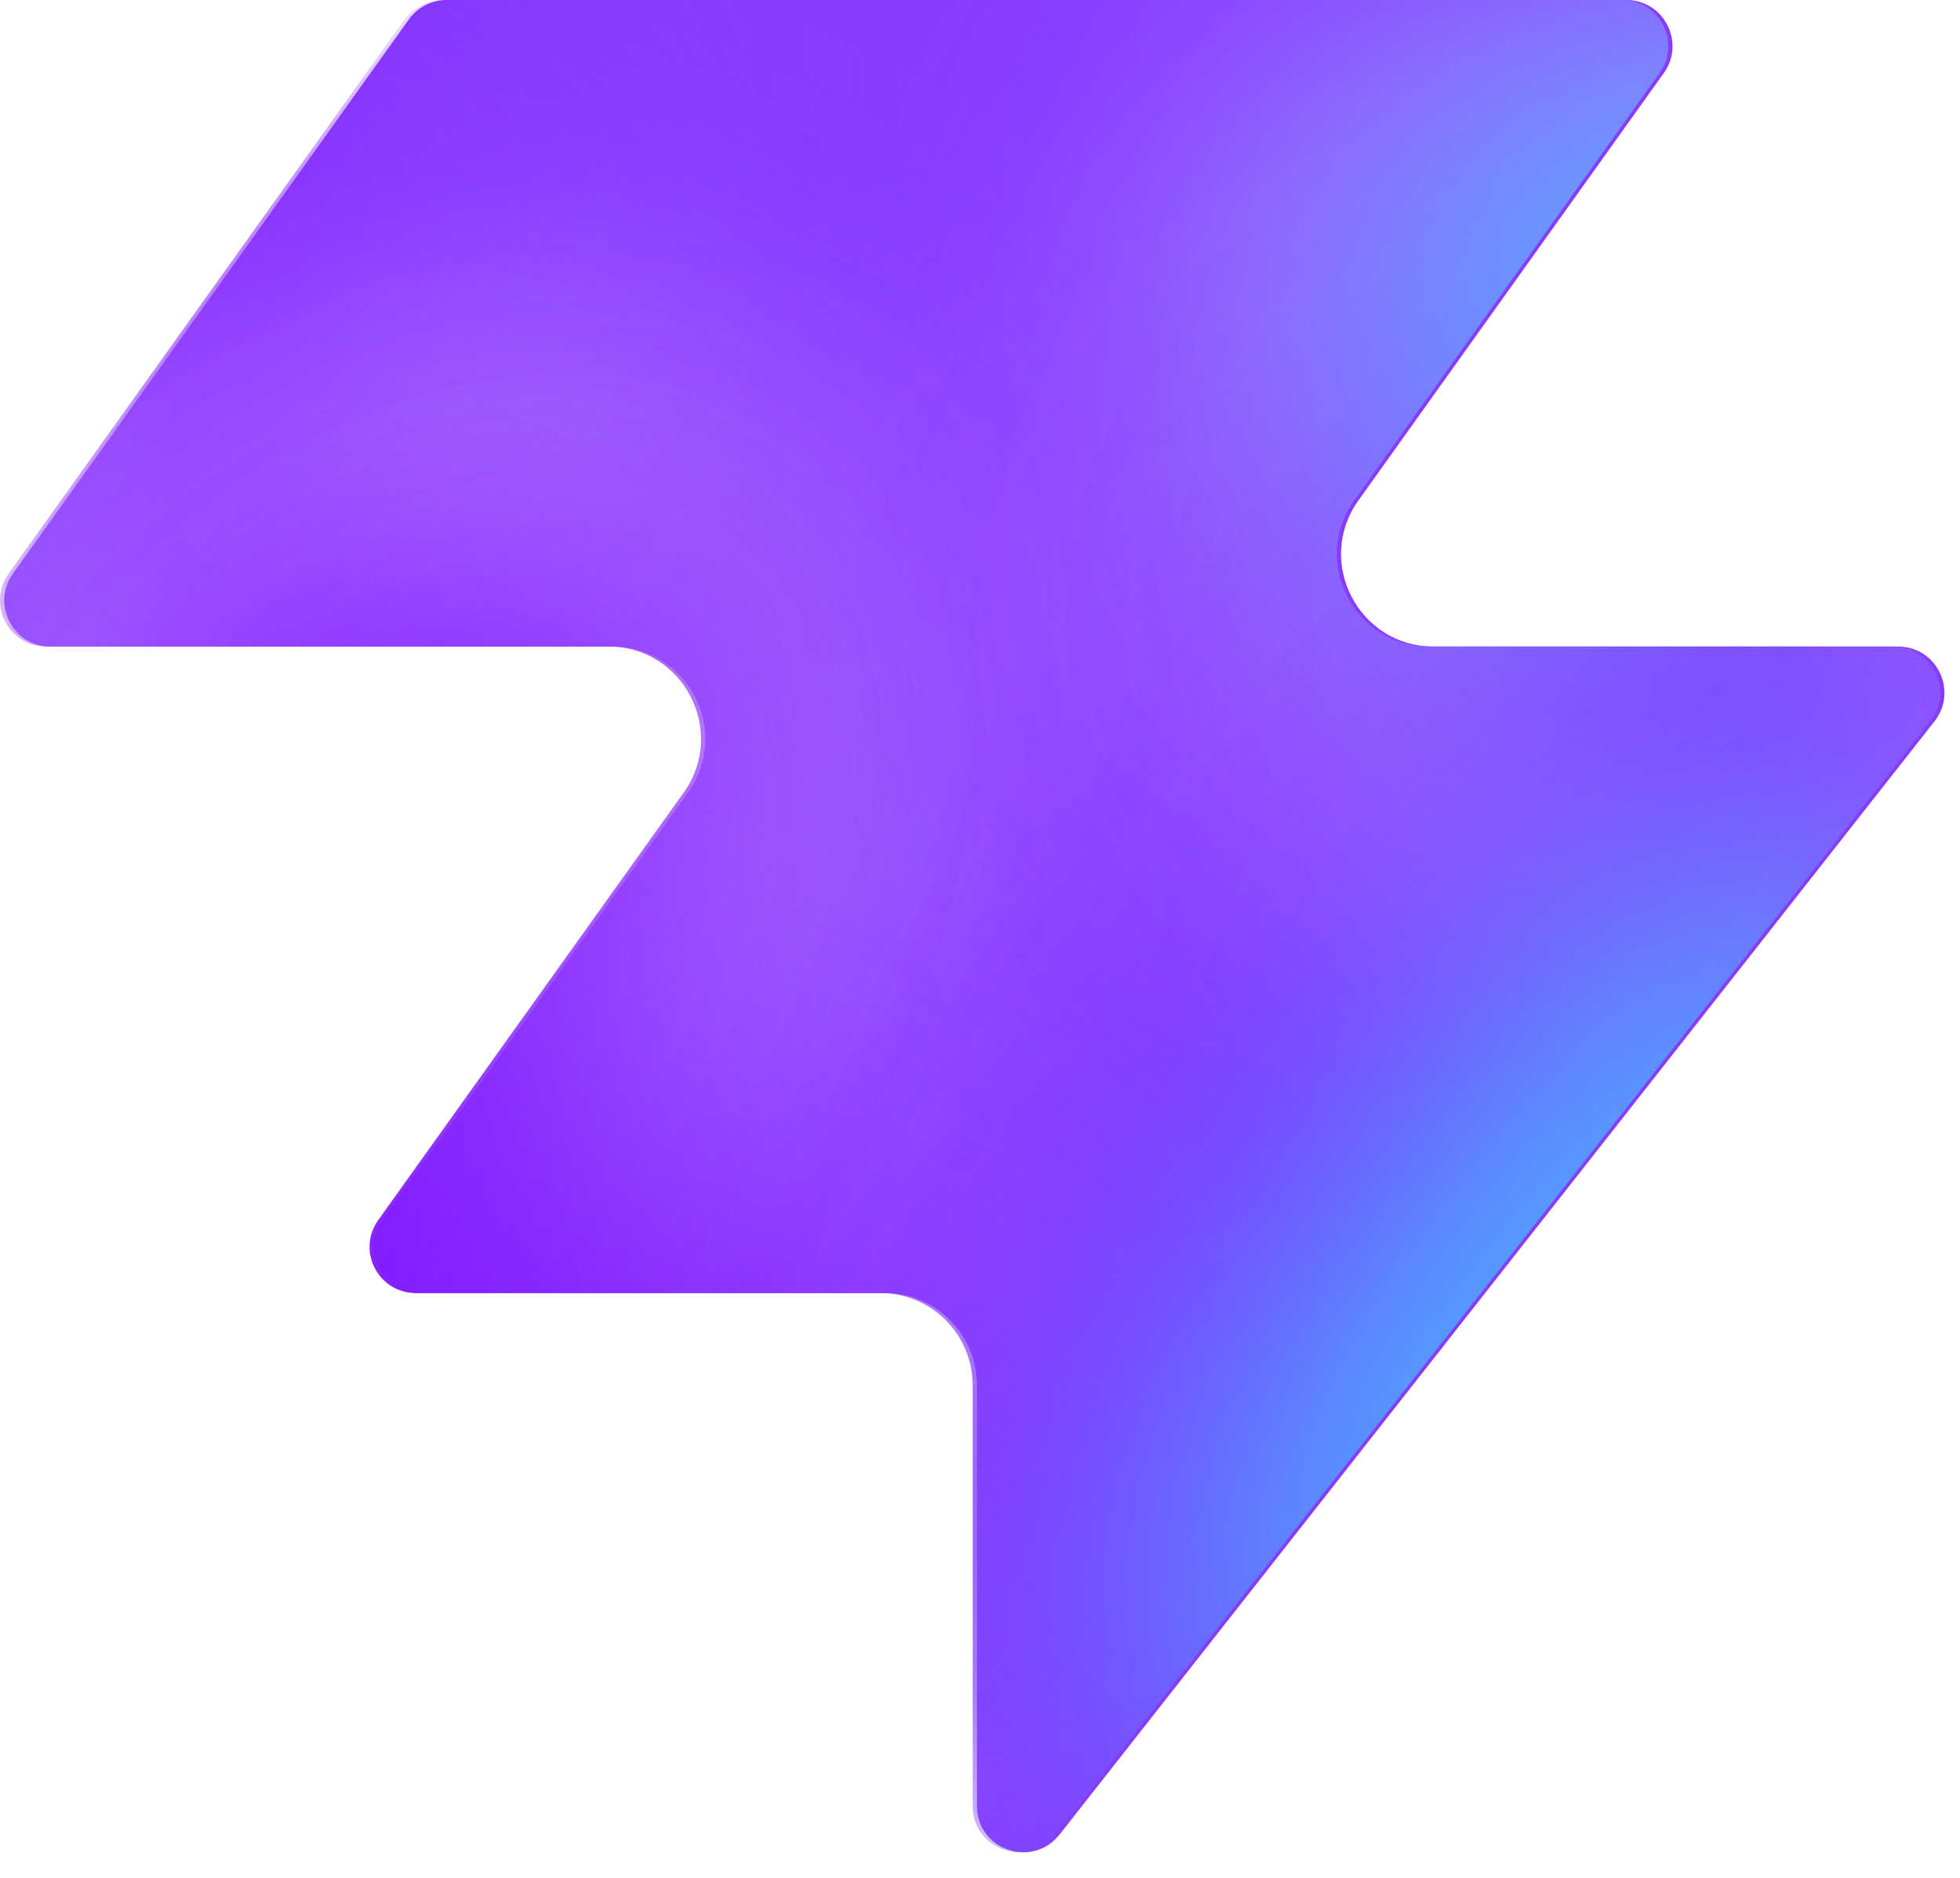
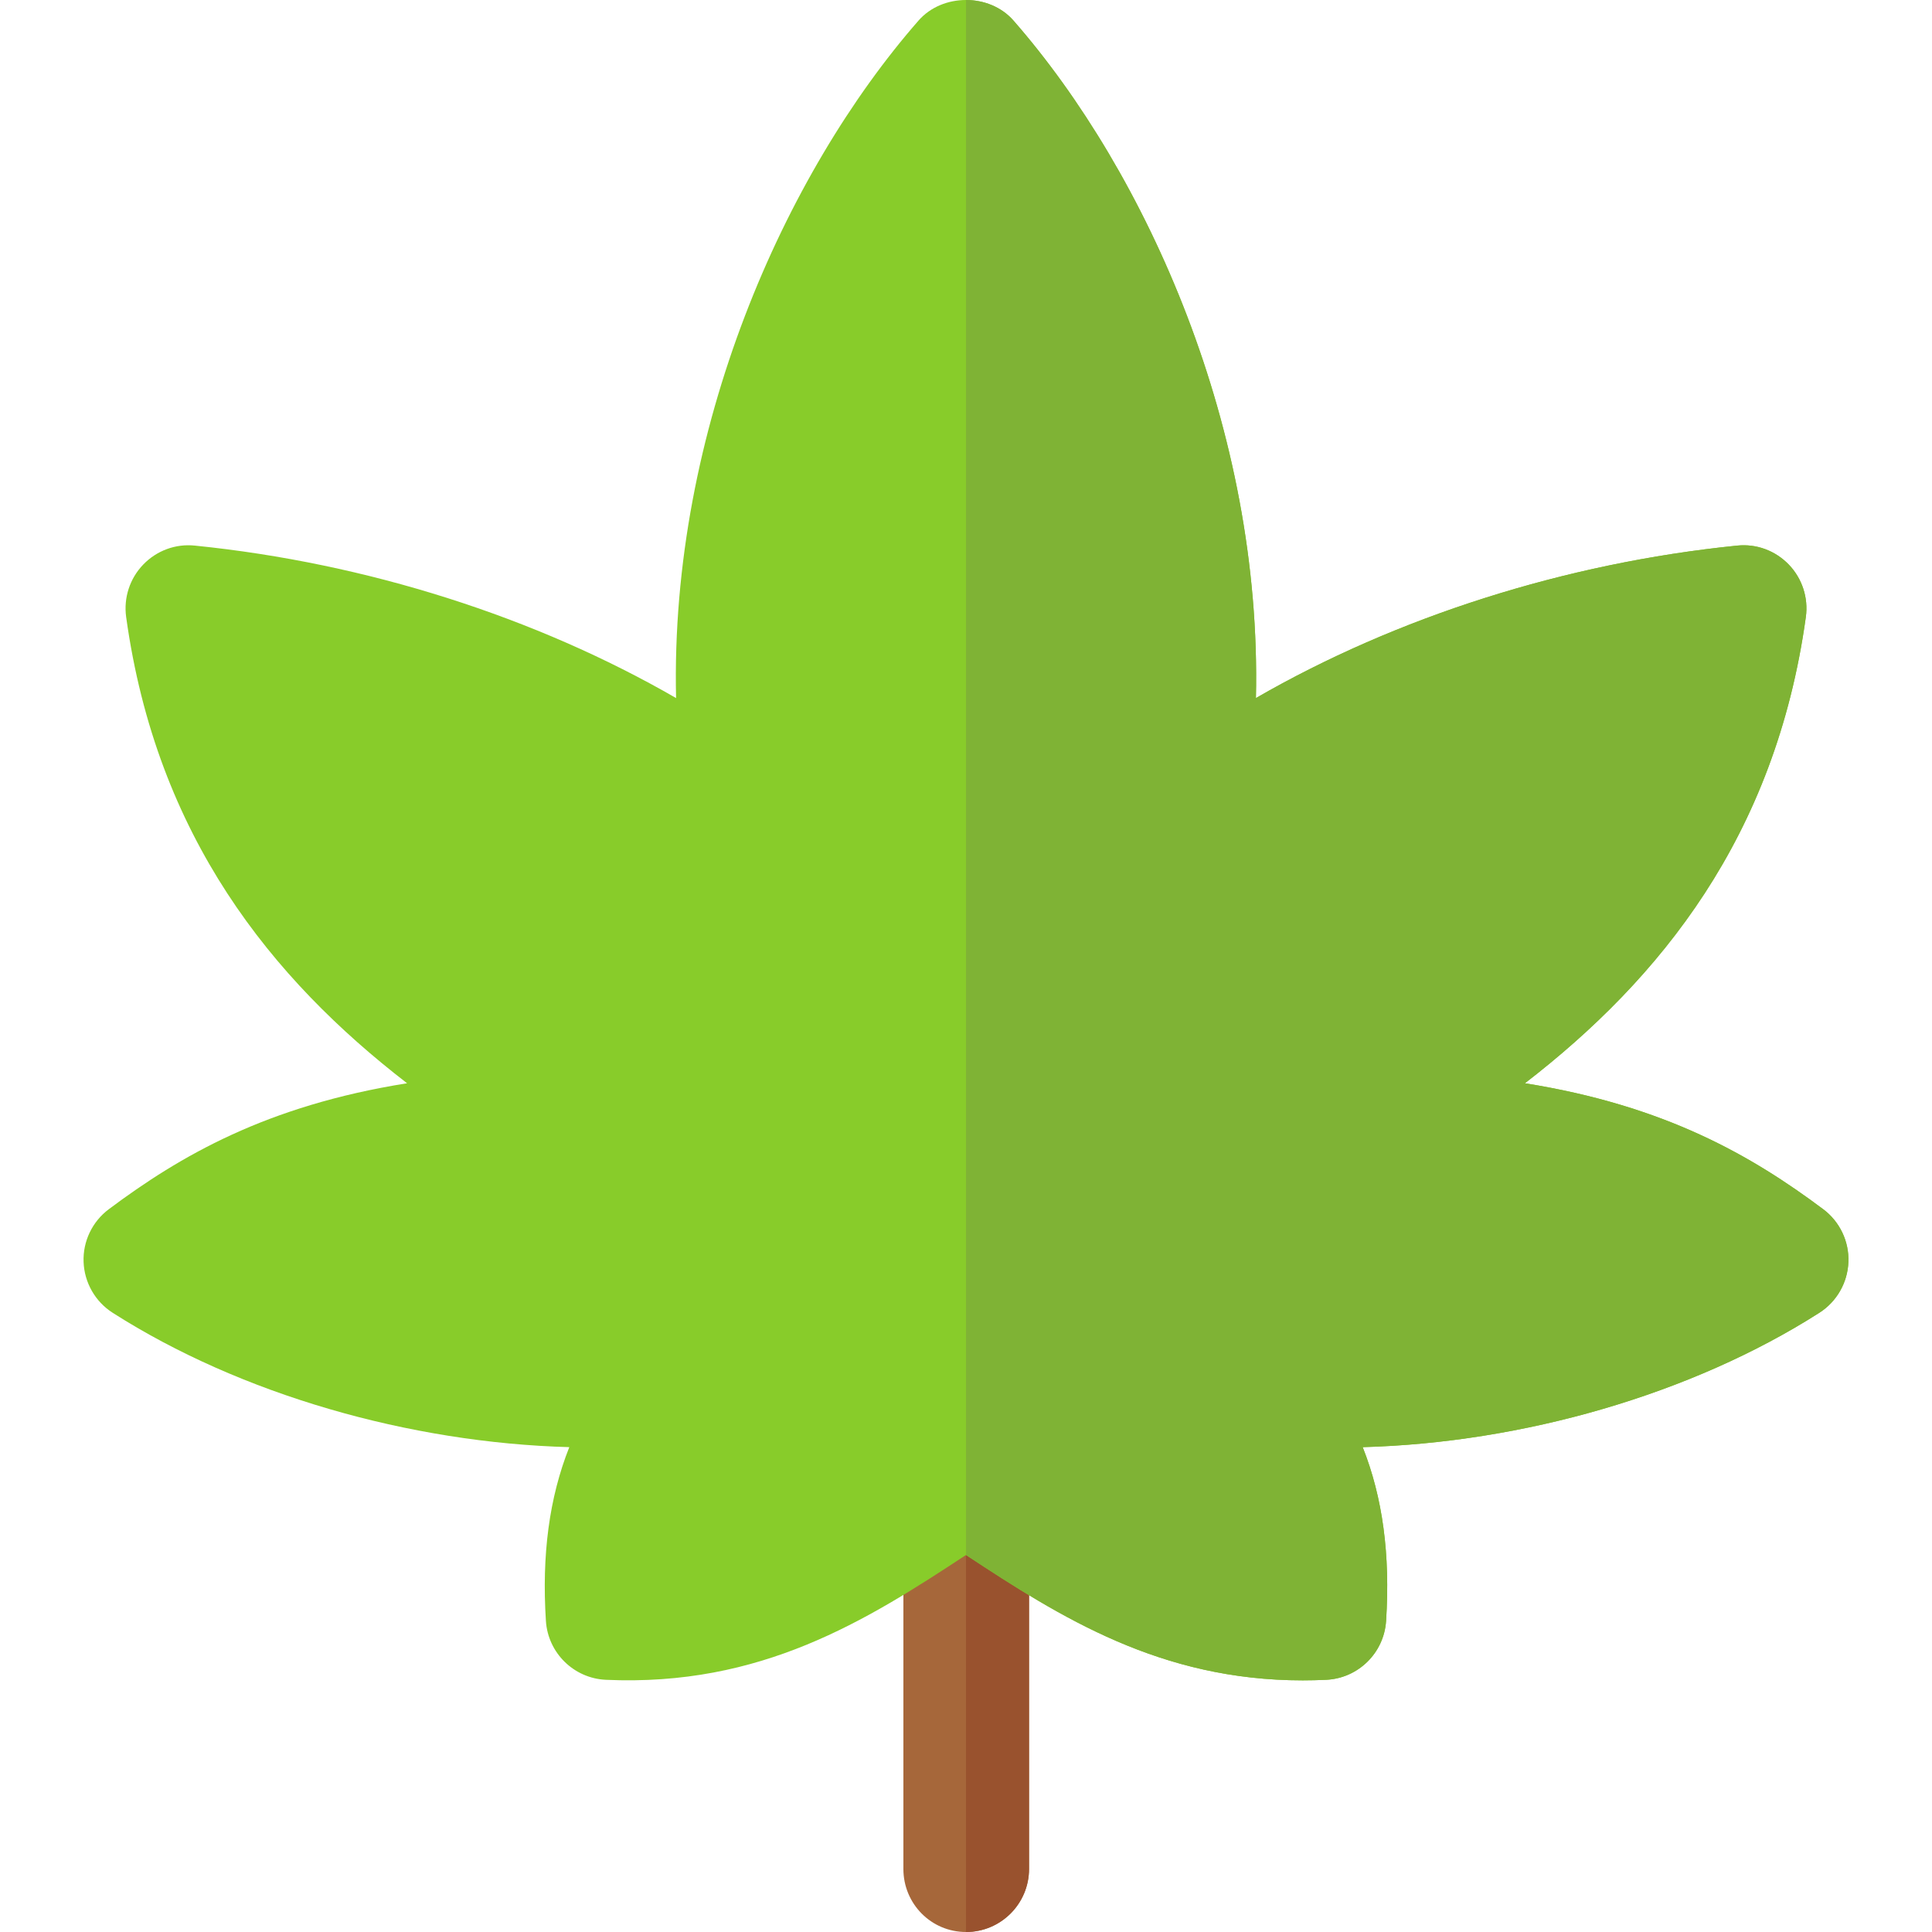
- <svg xmlns="http://www.w3.org/2000/svg" width="48" height="46" fill="none" viewBox="0 0 48 46">
-   <path fill="#863bff" d="M25.946 44.938c-.664.845-2.021.375-2.021-.698V33.937a2.26 2.26 0 0 0-2.262-2.262H10.287c-.92 0-1.456-1.04-.92-1.788l7.48-10.471c1.07-1.497 0-3.578-1.842-3.578H1.237c-.92 0-1.456-1.04-.92-1.788L10.013.474c.214-.297.556-.474.92-.474h28.894c.92 0 1.456 1.04.92 1.788l-7.48 10.471c-1.07 1.498 0 3.579 1.842 3.579h11.377c.943 0 1.473 1.088.89 1.83L25.947 44.94z" style="fill:#863bff;fill:color(display-p3 .525 .23 1);fill-opacity:1" />
-   <mask id="a" width="48" height="46" x="0" y="0" maskUnits="userSpaceOnUse" style="mask-type:alpha">
-     <path fill="#000" d="M25.842 44.938c-.664.844-2.021.375-2.021-.698V33.937a2.26 2.26 0 0 0-2.262-2.262H10.183c-.92 0-1.456-1.04-.92-1.788l7.48-10.471c1.07-1.498 0-3.579-1.842-3.579H1.133c-.92 0-1.456-1.04-.92-1.787L9.91.473c.214-.297.556-.474.92-.474h28.894c.92 0 1.456 1.04.92 1.788l-7.48 10.471c-1.07 1.498 0 3.578 1.842 3.578h11.377c.943 0 1.473 1.088.89 1.832L25.843 44.94z" style="fill:#000;fill-opacity:1" />
-   </mask>
-   <g mask="url(#a)">
-     <g filter="url(#b)">
-       <ellipse cx="5.508" cy="14.704" fill="#ede6ff" rx="5.508" ry="14.704" style="fill:#ede6ff;fill:color(display-p3 .927 .903 1);fill-opacity:1" transform="matrix(.00324 1 1 -.00324 -4.47 31.516)" />
+ <svg xmlns="http://www.w3.org/2000/svg" height="64px" width="64px" version="1.1" id="Layer_1" viewBox="0 0 512.003 512.003" xml:space="preserve" fill="#000000">
+   <g id="SVGRepo_bgCarrier" stroke-width="0">
    </g>
-     <g filter="url(#c)">
-       <ellipse cx="10.399" cy="29.851" fill="#ede6ff" rx="10.399" ry="29.851" style="fill:#ede6ff;fill:color(display-p3 .927 .903 1);fill-opacity:1" transform="matrix(.00324 1 1 -.00324 -39.328 7.883)" />
+   <g id="SVGRepo_tracerCarrier" stroke-linecap="round" stroke-linejoin="round">
    </g>
-     <g filter="url(#d)">
-       <ellipse cx="5.508" cy="30.487" fill="#7e14ff" rx="5.508" ry="30.487" style="fill:#7e14ff;fill:color(display-p3 .492 .077 1);fill-opacity:1" transform="rotate(89.814 -25.913 -14.639)scale(1 -1)" />
-     </g>
-     <g filter="url(#e)">
-       <ellipse cx="5.508" cy="30.599" fill="#7e14ff" rx="5.508" ry="30.599" style="fill:#7e14ff;fill:color(display-p3 .492 .077 1);fill-opacity:1" transform="rotate(89.814 -32.644 -3.334)scale(1 -1)" />
-     </g>
-     <g filter="url(#f)">
-       <ellipse cx="5.508" cy="30.599" fill="#7e14ff" rx="5.508" ry="30.599" style="fill:#7e14ff;fill:color(display-p3 .492 .077 1);fill-opacity:1" transform="matrix(.00324 1 1 -.00324 -34.34 30.47)" />
-     </g>
-     <g filter="url(#g)">
-       <ellipse cx="14.072" cy="22.078" fill="#ede6ff" rx="14.072" ry="22.078" style="fill:#ede6ff;fill:color(display-p3 .927 .903 1);fill-opacity:1" transform="rotate(93.35 24.506 48.493)scale(-1 1)" />
-     </g>
-     <g filter="url(#h)">
-       <ellipse cx="3.47" cy="21.501" fill="#7e14ff" rx="3.47" ry="21.501" style="fill:#7e14ff;fill:color(display-p3 .492 .077 1);fill-opacity:1" transform="rotate(89.009 28.708 47.59)scale(-1 1)" />
-     </g>
-     <g filter="url(#i)">
-       <ellipse cx="3.47" cy="21.501" fill="#7e14ff" rx="3.47" ry="21.501" style="fill:#7e14ff;fill:color(display-p3 .492 .077 1);fill-opacity:1" transform="rotate(89.009 28.708 47.59)scale(-1 1)" />
-     </g>
-     <g filter="url(#j)">
-       <ellipse cx=".387" cy="8.972" fill="#7e14ff" rx="4.407" ry="29.108" style="fill:#7e14ff;fill:color(display-p3 .492 .077 1);fill-opacity:1" transform="rotate(39.51 .387 8.972)" />
-     </g>
-     <g filter="url(#k)">
-       <ellipse cx="47.523" cy="-6.092" fill="#7e14ff" rx="4.407" ry="29.108" style="fill:#7e14ff;fill:color(display-p3 .492 .077 1);fill-opacity:1" transform="rotate(37.892 47.523 -6.092)" />
-     </g>
-     <g filter="url(#l)">
-       <ellipse cx="41.412" cy="6.333" fill="#47bfff" rx="5.971" ry="9.665" style="fill:#47bfff;fill:color(display-p3 .28 .748 1);fill-opacity:1" transform="rotate(37.892 41.412 6.333)" />
-     </g>
-     <g filter="url(#m)">
-       <ellipse cx="-1.879" cy="38.332" fill="#7e14ff" rx="4.407" ry="29.108" style="fill:#7e14ff;fill:color(display-p3 .492 .077 1);fill-opacity:1" transform="rotate(37.892 -1.88 38.332)" />
-     </g>
-     <g filter="url(#n)">
-       <ellipse cx="-1.879" cy="38.332" fill="#7e14ff" rx="4.407" ry="29.108" style="fill:#7e14ff;fill:color(display-p3 .492 .077 1);fill-opacity:1" transform="rotate(37.892 -1.88 38.332)" />
-     </g>
-     <g filter="url(#o)">
-       <ellipse cx="35.651" cy="29.907" fill="#7e14ff" rx="4.407" ry="29.108" style="fill:#7e14ff;fill:color(display-p3 .492 .077 1);fill-opacity:1" transform="rotate(37.892 35.651 29.907)" />
-     </g>
-     <g filter="url(#p)">
-       <ellipse cx="38.418" cy="32.4" fill="#47bfff" rx="5.971" ry="15.297" style="fill:#47bfff;fill:color(display-p3 .28 .748 1);fill-opacity:1" transform="rotate(37.892 38.418 32.4)" />
-     </g>
+   <g id="SVGRepo_iconCarrier">
+     <path style="fill:#A6673A;" d="M256.002,512.003c-9.222,0-16.593-7.477-16.593-16.704V395.073c0-9.227,7.371-16.704,16.593-16.704 c9.222,0,16.704,7.477,16.704,16.704v100.226C272.707,504.526,265.224,512.003,256.002,512.003z">
+         </path>
+     <path style="fill:#99522E;" d="M272.707,495.298V395.073c0-9.227-7.482-16.704-16.704-16.704v133.634 C265.224,512.003,272.707,504.526,272.707,495.298z">
+         </path>
+     <path style="fill:#88CC2A;" d="M345.243,445.316c-37.671,0-64.022-16.601-89.242-33.229c-26.579,17.519-54.355,34.931-95.451,33.082 c-8.494-0.402-15.335-7.128-15.878-15.612c-1.12-17.476,0.87-32.626,6.198-46.046c-42.37-1.153-87.12-13.986-121.008-35.606 c-4.622-2.952-7.504-7.988-7.711-13.469c-0.207-5.481,2.305-10.712,6.7-13.996c18.923-14.137,41.793-27.433,79.03-33.365 c-35.823-27.633-66.393-65.333-74.451-123.575c-0.696-5.079,0.968-10.195,4.525-13.882c3.557-3.687,8.548-5.568,13.713-5.025 c45.578,4.622,90.351,18.966,127.5,40.401c-1.643-71.063,28.863-139.093,64.261-179.554c6.351-7.254,18.792-7.254,25.143,0 c35.399,40.461,65.904,108.491,64.261,179.554c37.149-21.435,81.922-35.779,127.5-40.401c5.155-0.543,10.157,1.337,13.713,5.025 c3.556,3.687,5.221,8.803,4.525,13.882c-8.058,58.242-38.629,95.94-74.451,123.575c37.237,5.932,60.107,19.228,79.03,33.365 c4.393,3.284,6.906,8.515,6.699,13.996c-0.206,5.481-3.088,10.516-7.711,13.469c-33.876,21.62-78.638,34.448-121.008,35.606 c5.329,13.42,7.319,28.569,6.198,46.046c-0.543,8.482-7.384,15.209-15.878,15.612C349.344,445.267,347.277,445.316,345.243,445.316z ">
+         </path>
+     <path style="fill:#7FB335;" d="M345.243,445.316c2.033,0,4.1-0.049,6.21-0.147c8.494-0.402,15.335-7.128,15.878-15.612 c1.12-17.476-0.87-32.626-6.198-46.046c42.37-1.158,87.132-13.986,121.008-35.606c4.622-2.952,7.504-7.988,7.711-13.469 c0.207-5.481-2.305-10.712-6.699-13.996c-18.923-14.137-41.793-27.433-79.03-33.365c35.823-27.633,66.393-65.333,74.451-123.575 c0.696-5.079-0.968-10.195-4.525-13.882c-3.557-3.687-8.559-5.568-13.713-5.025c-45.578,4.622-90.351,18.966-127.5,40.401 c1.643-71.063-28.863-139.093-64.261-179.554c-3.175-3.625-7.873-5.438-12.571-5.438v412.085 C281.221,428.715,307.572,445.316,345.243,445.316z">
+         </path>
  </g>
-   <defs>
-     <filter id="b" width="60.045" height="41.654" x="-19.77" y="16.149" color-interpolation-filters="sRGB" filterUnits="userSpaceOnUse">
-       <feFlood flood-opacity="0" result="BackgroundImageFix" />
-       <feBlend in="SourceGraphic" in2="BackgroundImageFix" result="shape" />
-       <feGaussianBlur result="effect1_foregroundBlur_2002_17158" stdDeviation="7.659" />
-     </filter>
-     <filter id="c" width="90.34" height="51.437" x="-54.613" y="-7.533" color-interpolation-filters="sRGB" filterUnits="userSpaceOnUse">
-       <feFlood flood-opacity="0" result="BackgroundImageFix" />
-       <feBlend in="SourceGraphic" in2="BackgroundImageFix" result="shape" />
-       <feGaussianBlur result="effect1_foregroundBlur_2002_17158" stdDeviation="7.659" />
-     </filter>
-     <filter id="d" width="79.355" height="29.4" x="-49.64" y="2.03" color-interpolation-filters="sRGB" filterUnits="userSpaceOnUse">
-       <feFlood flood-opacity="0" result="BackgroundImageFix" />
-       <feBlend in="SourceGraphic" in2="BackgroundImageFix" result="shape" />
-       <feGaussianBlur result="effect1_foregroundBlur_2002_17158" stdDeviation="4.596" />
-     </filter>
-     <filter id="e" width="79.579" height="29.4" x="-45.045" y="20.029" color-interpolation-filters="sRGB" filterUnits="userSpaceOnUse">
-       <feFlood flood-opacity="0" result="BackgroundImageFix" />
-       <feBlend in="SourceGraphic" in2="BackgroundImageFix" result="shape" />
-       <feGaussianBlur result="effect1_foregroundBlur_2002_17158" stdDeviation="4.596" />
-     </filter>
-     <filter id="f" width="79.579" height="29.4" x="-43.513" y="21.178" color-interpolation-filters="sRGB" filterUnits="userSpaceOnUse">
-       <feFlood flood-opacity="0" result="BackgroundImageFix" />
-       <feBlend in="SourceGraphic" in2="BackgroundImageFix" result="shape" />
-       <feGaussianBlur result="effect1_foregroundBlur_2002_17158" stdDeviation="4.596" />
-     </filter>
-     <filter id="g" width="74.749" height="58.852" x="15.756" y="-17.901" color-interpolation-filters="sRGB" filterUnits="userSpaceOnUse">
-       <feFlood flood-opacity="0" result="BackgroundImageFix" />
-       <feBlend in="SourceGraphic" in2="BackgroundImageFix" result="shape" />
-       <feGaussianBlur result="effect1_foregroundBlur_2002_17158" stdDeviation="7.659" />
-     </filter>
-     <filter id="h" width="61.377" height="25.362" x="23.548" y="2.284" color-interpolation-filters="sRGB" filterUnits="userSpaceOnUse">
-       <feFlood flood-opacity="0" result="BackgroundImageFix" />
-       <feBlend in="SourceGraphic" in2="BackgroundImageFix" result="shape" />
-       <feGaussianBlur result="effect1_foregroundBlur_2002_17158" stdDeviation="4.596" />
-     </filter>
-     <filter id="i" width="61.377" height="25.362" x="23.548" y="2.284" color-interpolation-filters="sRGB" filterUnits="userSpaceOnUse">
-       <feFlood flood-opacity="0" result="BackgroundImageFix" />
-       <feBlend in="SourceGraphic" in2="BackgroundImageFix" result="shape" />
-       <feGaussianBlur result="effect1_foregroundBlur_2002_17158" stdDeviation="4.596" />
-     </filter>
-     <filter id="j" width="56.045" height="63.649" x="-27.636" y="-22.853" color-interpolation-filters="sRGB" filterUnits="userSpaceOnUse">
-       <feFlood flood-opacity="0" result="BackgroundImageFix" />
-       <feBlend in="SourceGraphic" in2="BackgroundImageFix" result="shape" />
-       <feGaussianBlur result="effect1_foregroundBlur_2002_17158" stdDeviation="4.596" />
-     </filter>
-     <filter id="k" width="54.814" height="64.646" x="20.116" y="-38.415" color-interpolation-filters="sRGB" filterUnits="userSpaceOnUse">
-       <feFlood flood-opacity="0" result="BackgroundImageFix" />
-       <feBlend in="SourceGraphic" in2="BackgroundImageFix" result="shape" />
-       <feGaussianBlur result="effect1_foregroundBlur_2002_17158" stdDeviation="4.596" />
-     </filter>
-     <filter id="l" width="33.541" height="35.313" x="24.641" y="-11.323" color-interpolation-filters="sRGB" filterUnits="userSpaceOnUse">
-       <feFlood flood-opacity="0" result="BackgroundImageFix" />
-       <feBlend in="SourceGraphic" in2="BackgroundImageFix" result="shape" />
-       <feGaussianBlur result="effect1_foregroundBlur_2002_17158" stdDeviation="4.596" />
-     </filter>
-     <filter id="m" width="54.814" height="64.646" x="-29.286" y="6.009" color-interpolation-filters="sRGB" filterUnits="userSpaceOnUse">
-       <feFlood flood-opacity="0" result="BackgroundImageFix" />
-       <feBlend in="SourceGraphic" in2="BackgroundImageFix" result="shape" />
-       <feGaussianBlur result="effect1_foregroundBlur_2002_17158" stdDeviation="4.596" />
-     </filter>
-     <filter id="n" width="54.814" height="64.646" x="-29.286" y="6.009" color-interpolation-filters="sRGB" filterUnits="userSpaceOnUse">
-       <feFlood flood-opacity="0" result="BackgroundImageFix" />
-       <feBlend in="SourceGraphic" in2="BackgroundImageFix" result="shape" />
-       <feGaussianBlur result="effect1_foregroundBlur_2002_17158" stdDeviation="4.596" />
-     </filter>
-     <filter id="o" width="54.814" height="64.646" x="8.244" y="-2.416" color-interpolation-filters="sRGB" filterUnits="userSpaceOnUse">
-       <feFlood flood-opacity="0" result="BackgroundImageFix" />
-       <feBlend in="SourceGraphic" in2="BackgroundImageFix" result="shape" />
-       <feGaussianBlur result="effect1_foregroundBlur_2002_17158" stdDeviation="4.596" />
-     </filter>
-     <filter id="p" width="39.409" height="43.623" x="18.713" y="10.588" color-interpolation-filters="sRGB" filterUnits="userSpaceOnUse">
-       <feFlood flood-opacity="0" result="BackgroundImageFix" />
-       <feBlend in="SourceGraphic" in2="BackgroundImageFix" result="shape" />
-       <feGaussianBlur result="effect1_foregroundBlur_2002_17158" stdDeviation="4.596" />
-     </filter>
-   </defs>
</svg>
